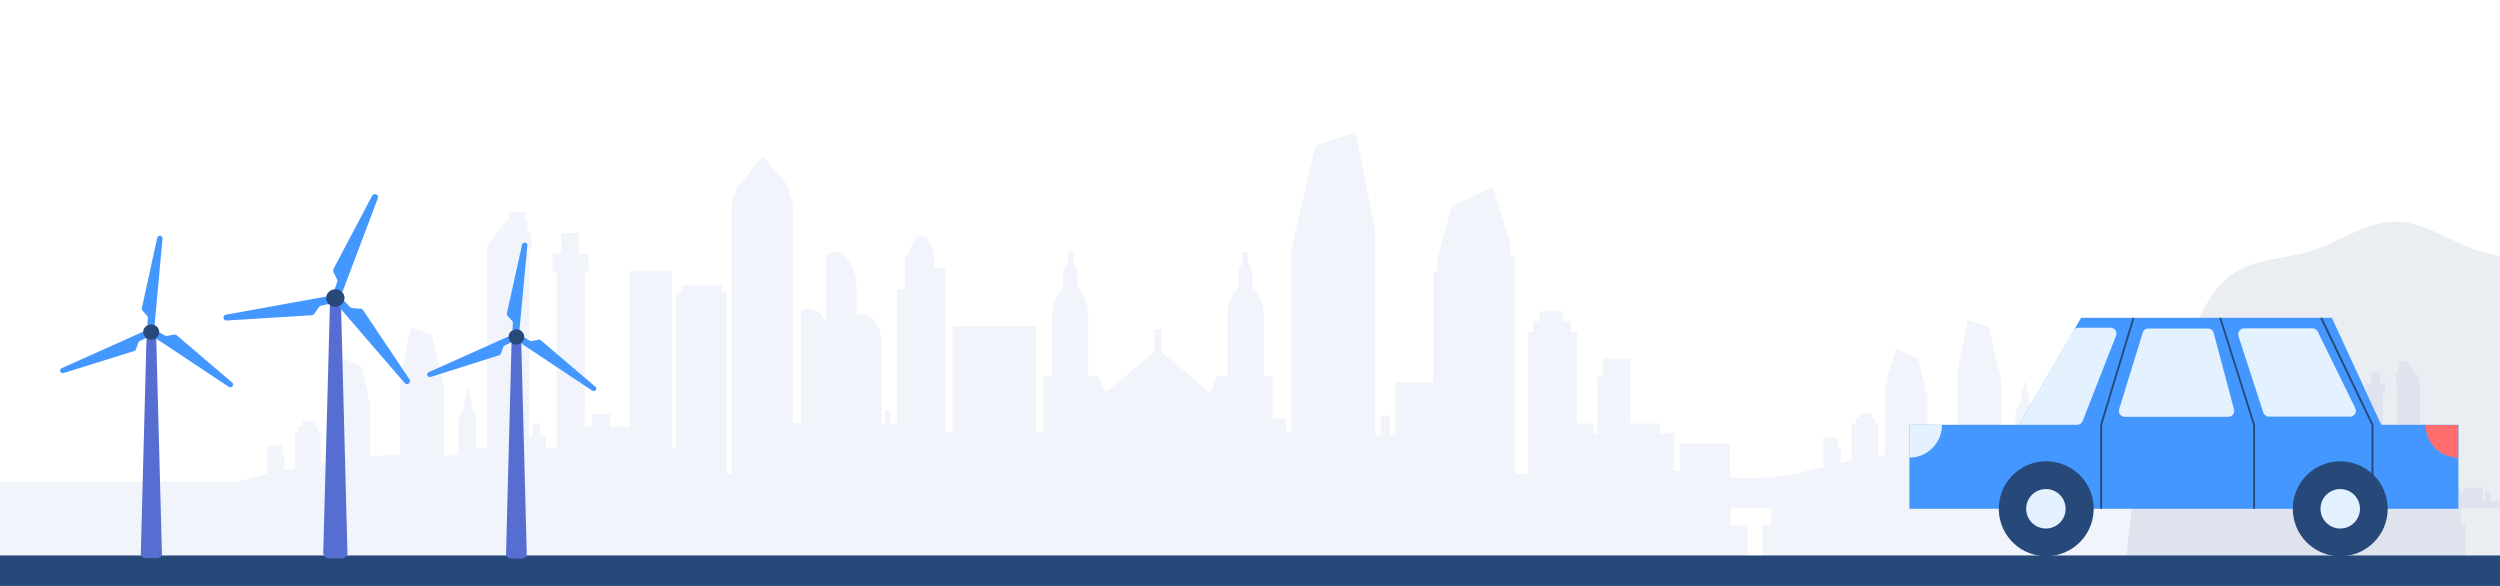
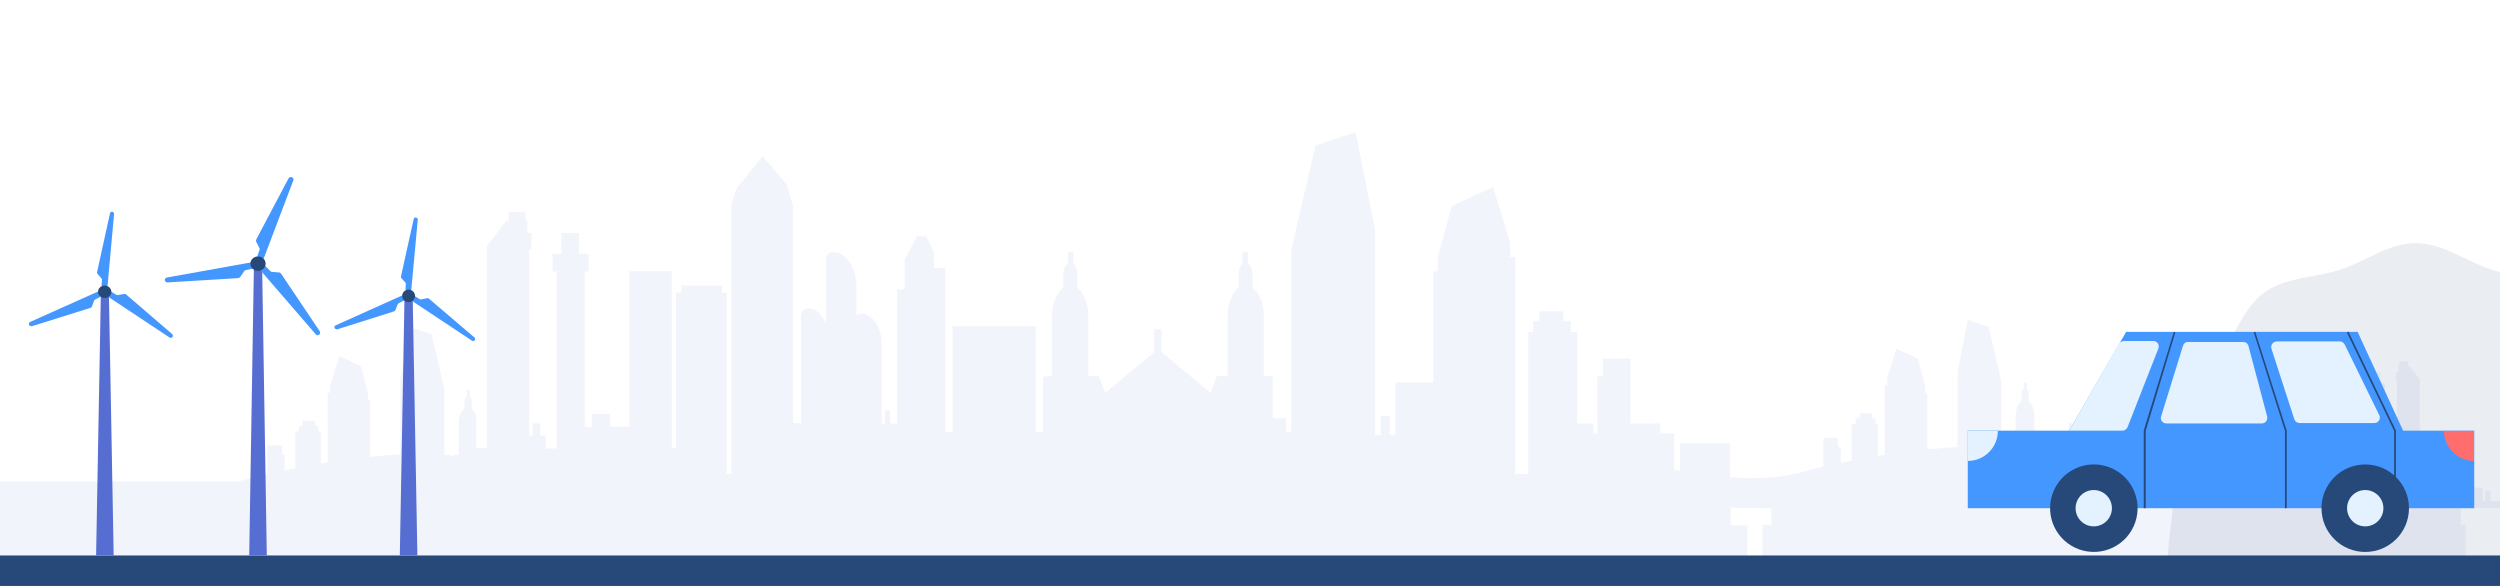
<svg xmlns="http://www.w3.org/2000/svg" xmlns:xlink="http://www.w3.org/1999/xlink" version="1.1" id="Layer_1" x="0px" y="0px" viewBox="0 0 1280 300" style="enable-background:new 0 0 1280 300;" xml:space="preserve">
  <style type="text/css">
- 	.st0{fill:#B2B2B2;}
- 	.st1{fill:#666666;}
- 	.st2{opacity:8.000000e-02;clip-path:url(#SVGID_2_);fill:#5870C9;enable-background:new    ;}
- 	.st3{opacity:0.1;clip-path:url(#SVGID_2_);}
- 	.st4{fill:#26497A;}
- 	.st5{clip-path:url(#SVGID_2_);fill:#26497A;}
- 	.st6{clip-path:url(#SVGID_2_);}
- 	.st7{fill:#4497FF;}
- 	.st8{fill:#E4F2FF;}
- 	.st9{fill:#FF6D6D;}
- 	.st10{clip-path:url(#SVGID_2_);fill:none;}
- 	.st11{fill:#566ED1;}
+ 	.st0{opacity:8.000000e-02;clip-path:url(#SVGID_2_);fill:#5870C9;enable-background:new    ;}
+ 	.st1{opacity:0.1;clip-path:url(#SVGID_4_);}
+ 	.st2{fill:#26497A;}
+ 	.st3{clip-path:url(#SVGID_6_);fill:#26497A;}
+ 	.st4{fill:#4497FF;}
+ 	.st5{fill:#E4F2FF;}
+ 	.st6{fill:#FF6D6D;}
+ 	.st7{fill:#566ED1;}
</style>
  <g>
    <defs>
      <rect id="SVGID_1_" width="1280" height="300" />
    </defs>
    <clipPath id="SVGID_2_">
      <use xlink:href="#SVGID_1_" style="overflow:visible;" />
    </clipPath>
-     <path class="st2" d="M1275,256.5v-5.1h-2.6v5.1h-1.2v-6.9H1261v3.2h-1.2v-3.2h-2.7v3.2h-1.2v-15.6h-5.8v8.6h-3.6v2.3h-7.6v-53.9h0   l-5.3-6.9v3.3h0v-3.2h-0.6v-2.3h-4.5v2.3h-0.6v3.2h-0.6h-0.6v4.4h0.6v26.4c-1.9-1.3-4.4-2.3-7.3-3.3V201h1.1v-4.8h-1.1h-1.3v-5.5   h-4.7v5.5h-1.6h-1v4.8h1v15.3c-3.8-0.8-7.8-1.4-11.9-2V201h-11.3v11.8c-0.4-0.1-0.8-0.1-1.1-0.1v-5.9h-1.4v-1.9h-10.8v1.9h-1.2v4.1   c-0.4-0.1-0.8-0.1-1.2-0.1v-27.2h0.1l-1.4-4.6l-7-8.6l-6.3,7.3l-1.8,5.8h0v27.2c-1.2,0.1-2.5,0.2-3.7,0.3c-0.5-0.1-1,0-1.6,0.1   c-1.2,0.1-2.3,0.2-3.5,0.4V198c0-0.1,0-0.1,0-0.1c0,0,0-0.1,0-0.1v-0.4h0c-0.4-2.1-3.3-2-5.2-0.1c-2,2.1-2.8,4.8-2.9,7   c0,0.1,0,0.1,0,0.1h0v8.1c-0.1,0-0.2,0-0.2,0c-0.9-0.6-2.3-0.4-3.4,0.5c-2.4,0.4-4.7,0.8-7.2,1.2v-8.5h-2v-4.1l0,0v-3.8l-3.3-6.2   h-2.4l-2.1,4.2v4.2h-3v16.6c-0.6,0.1-1.3,0.3-1.9,0.4v-1.4h-22.2v6.2c-1.5,0.3-2.9,0.6-4.3,1v-9.5c0-0.1,0-0.2,0-0.2   c0-3.5-1.2-6.4-3-7.7v-3.5c0-1.4-0.5-2.6-1.2-3v-3h-1.5v3.2c-0.6,0.5-1,1.6-1,2.9v3.5c-1.7,1.3-2.9,4.2-2.9,7.6c0,0,0,0.1,0,0.1h0   v11.8c-4.1,0.9-8.1,1.7-11.8,2.5l-5.8-4.9v-6.1h0h-1.8h0v6.1l-9.3,7.8c-1.7,0.2-3.3,0.4-4.8,0.5l-0.7-1.9h-2.8v-15.8h0   c0,0,0-0.1,0-0.1c0-3.4-1.2-6.4-2.9-7.6v-3.5c0-1.2-0.4-2.3-1-2.9v-3.2h-1.5v3c-0.7,0.4-1.2,1.6-1.2,3v3.5c-1.8,1.2-3,4.2-3,7.7   c0,0.1,0,0.1,0,0.2v15.7h-2.4v0.6c-1.6-0.2-3.2-0.4-4.9-0.5v-33.8l0,0l-6.5-28l-10.7-3.4l-5.2,26.3l0,0v5.1v4.8v28.8   c-5,0.2-10.2,0.7-15.5,1.2v-28.8l-1.2-0.4v-3.6h0l-3.7-13.7l-11-5.1v0v0l0,0l0,0.1l-4.6,14.8h7.2v0l0,0h-7.2v3.8h-1.3v35.7   c-1.2,0.2-2.3,0.4-3.5,0.6v-16.3h-1.3v-2.9h-1.7v-2.7h-6.4v2.7h-2v2.9H948v18.7c-1.8,0.4-3.7,0.7-5.5,1.1v-8h-1.5v-4.8h-7.4v4.8   v9.9c-4.2,1-8.1,2-11.7,3c-10.6,2.9-23.3,3.4-36.2,2.5V227h-25.5v14.2c-1-0.2-2-0.4-3-0.6v-18.7H850v-5.1h-15.2v-24.1v-9.1h-14.1   v9.1h-2.8v29.2h-2.1v-5.1h-8.3V170h-3.2v-5.5h-3.9v-5.1h-12.2v5.1h-3.2v5.5h-2.6v72.7h-6.6V131.6h-2.6v-7.3h-13.9l0,0v0h13.9   l-8.7-28.4l0-0.1l-0.1,0v0v0l-21.1,9.7l-7.2,26.2l0,0v7l-2.2,0.7v56.4h-19.5v27h-2.8v-9.9h-4.7v9.9h-2.8v-1.8v-84V128v-9.8l0,0   l-10-50.4l-20.5,6.6L661.1,128h0v93.1h-2.6v-6.9h-6.9v-21.6h-4.5v-30.1c0-0.1,0-0.2,0-0.3c0-6.7-2.4-12.4-5.8-14.8v-6.7   c0-2.6-1-4.9-2.4-5.8v-5.8h-2.8v6.1c-1.2,1-2,3.1-2,5.5v6.7c-3.3,2.5-5.6,8.1-5.6,14.7c0,0.1,0,0.1,0,0.1h0v30.3h-5.4l-3.3,8.7   l-25.1-21v-11.7h-0.1h-3.5H591v11.7l-25.1,21l-3.3-8.7h-5.4v-30.3h0c0-0.1,0-0.1,0-0.1c0-6.6-2.3-12.2-5.6-14.7v-6.7   c0-2.4-0.8-4.5-2-5.5v-6.1h-2.8v5.8c-1.4,0.9-2.4,3.1-2.4,5.8v6.7c-3.4,2.4-5.8,8.1-5.8,14.8c0,0.1,0,0.3,0,0.5v30h-4.5v28.6h-3.8   V167h-42.6v54.1H484v-84h-5.8v-8l-4-8.1h-4.7l-6.3,11.9v7.4l0,0.1v7.8h-3.9v68.7h-3.6v-6.9h-2.6v6.9h-1.7v-41.3h0   c0-4-1.3-9-4.9-12.6c-2.5-2.5-6-3.1-8-1.5v-15.9h-0.1c0-0.1,0-0.2,0-0.3c-0.1-4.2-1.6-9.4-5.5-13.4c-3.6-3.7-9.2-3.9-10,0.2H423   v0.8c0,0.1,0,0.2,0,0.2c0,0.1,0,0.2,0,0.3V166c-0.8-2.1-2-4-3.6-5.7c-3.5-3.6-9.3-3.2-9.4,1.8c0,1.3,0,2.4,0.2,3.5h-0.1v51.1H406   V105.3h0l-3.4-11.2l-12.1-14.1l-13.4,16.5l-2.8,8.8h0.2v137.3h-2.4v-92.8h-2.4v-3.6h-20.8v3.6h-2.8V251l0,0v-21.5h-2.1v-90.6h-21.7   v79.6h-9.9V212h-9.4v6.6h-3.6v-79.6h1.9v-9.1h-1.9h-3v-10.6h-9v10.6H285h-2.1v9.1h2.1v90.6h-5.6v-6.6h-2.8v-6.2h-3.9v6.2h-1.7   v-95.3h1.1v-8.4h-1.1H270V113H269v-4.4h-8.6v4.4h-1.1v6.2h0v-6.3l-10.1,13.3h0.1v103.3h-5.5v-16.7c-0.5-1.6-1.3-2.8-2.3-3.5v-3.5   c0-1.2-0.4-2.3-1-2.9v-3.2H239v3c-0.7,0.4-1.2,1.6-1.2,3v3.5c-1.8,1.2-3,4.2-3,7.7c0,0.1,0,0.1,0,0.2v15.7h-2.4v0.6   c-1.6-0.2-3.2-0.4-4.9-0.5v-33.8l0,0l-6.5-28l-10.7-3.4L205,194h0v5.1v4.8v28.8c-5,0.2-10.2,0.7-15.5,1.2v-28.8l-1.1-0.4v-3.6h0   l-3.7-13.7l-11-5.1v0v0l0,0l0,0.1l-4.6,14.8h7.2v0l0,0h-7.2v3.8h-1.3v35.7c-1.2,0.2-2.3,0.4-3.5,0.6v-16.3h-1.3v-2.9h-1.7v-2.7   h-6.4v2.7h-2v2.9h-1.7v18.7c-1.9,0.4-3.7,0.7-5.5,1.1v-8h-1.4v-4.8h-7.4v4.8v9.9c-4.1,1-8.1,2-11.7,3c-1.6,0.4-3.2,0.8-4.8,1.1   v-0.3H-2.3c-0.4,0.1-0.8,0.2-1.3,0.2v41.9h123.4v0.2h123.6V300h651.3v-31h-8.6v-9.1l20.8,0.4v8.4h-4.5v16.2h4.5h353h2.5v-16.2h-2.5   V260h12.5h2.6h8.6v-3.4H1275z" />
-     <g class="st3">
-       <path class="st4" d="M1361.1,256.3c0-15,5.4-30.6,1.1-44.1c-4.6-14-18.3-23.4-26.8-35.1c-8.6-11.8-13.3-27.7-25.1-36.3    c-11.7-8.5-28.3-8.1-42.3-12.7c-13.5-4.4-26.7-14.6-41.7-14.6c-15,0-28.2,10.2-41.7,14.6c-14,4.6-30.6,4.2-42.3,12.7    c-11.8,8.6-16.6,24.5-25.1,36.3c-8.5,11.6-22.2,21.1-26.8,35.1c-4.4,13.5,1.1,29.2,1.1,44.1c0,15-5.4,30.6-1.1,44.1    c4.6,14,18.3,23.4,26.8,35.1c8.6,11.8,13.3,27.7,25.1,36.3c11.7,8.5,28.3,8.1,42.3,12.7c13.5,4.4,26.7,14.6,41.7,14.6    c15,0,28.2-10.2,41.7-14.6c14-4.5,30.6-4.2,42.3-12.7c11.8-8.6,16.6-24.5,25.1-36.3c8.5-11.6,22.2-21.1,26.8-35.1    C1366.5,286.9,1361.1,271.3,1361.1,256.3z" />
+     <path class="st0" d="M1275,256.5v-5.1h-2.6v5.1h-1.2v-6.9H1261v3.2h-1.2v-3.2h-2.7v3.2h-1.2v-15.6h-5.8v8.6h-3.6v2.3h-7.6v-53.9   l0,0l-5.3-6.9v3.3l0,0v-3.2h-0.6v-2.3h-4.5v2.3h-0.6v3.2h-0.6h-0.6v4.4h0.6v26.4c-1.9-1.3-4.4-2.3-7.3-3.3V201h1.1v-4.8h-1.1h-1.3   v-5.5h-4.7v5.5h-1.6h-1v4.8h1v15.3c-3.8-0.8-7.8-1.4-11.9-2V201h-11.3v11.8c-0.4-0.1-0.8-0.1-1.1-0.1v-5.9h-1.4v-1.9h-10.8v1.9   h-1.2v4.1c-0.4-0.1-0.8-0.1-1.2-0.1v-27.2h0.1l-1.4-4.6l-7-8.6l-6.3,7.3l-1.8,5.8l0,0v27.2c-1.2,0.1-2.5,0.2-3.7,0.3   c-0.5-0.1-1,0-1.6,0.1c-1.2,0.1-2.3,0.2-3.5,0.4V198c0-0.1,0-0.1,0-0.1v-0.1v-0.4l0,0c-0.4-2.1-3.3-2-5.2-0.1c-2,2.1-2.8,4.8-2.9,7   c0,0.1,0,0.1,0,0.1l0,0v8.1c-0.1,0-0.2,0-0.2,0c-0.9-0.6-2.3-0.4-3.4,0.5c-2.4,0.4-4.7,0.8-7.2,1.2v-8.5h-2v-4.1l0,0v-3.8l-3.3-6.2   h-2.4l-2.1,4.2v4.2h-3v16.6c-0.6,0.1-1.3,0.3-1.9,0.4v-1.4h-22.2v6.2c-1.5,0.3-2.9,0.6-4.3,1v-9.5c0-0.1,0-0.2,0-0.2   c0-3.5-1.2-6.4-3-7.7v-3.5c0-1.4-0.5-2.6-1.2-3v-3h-1.5v3.2c-0.6,0.5-1,1.6-1,2.9v3.5c-1.7,1.3-2.9,4.2-2.9,7.6v0.1l0,0V225   c-4.1,0.9-8.1,1.7-11.8,2.5l-5.8-4.9v-6.1l0,0h-1.8l0,0v6.1l-9.3,7.8c-1.7,0.2-3.3,0.4-4.8,0.5l-0.7-1.9h-2.8v-15.8l0,0v-0.1   c0-3.4-1.2-6.4-2.9-7.6V202c0-1.2-0.4-2.3-1-2.9v-3.2h-1.5v3c-0.7,0.4-1.2,1.6-1.2,3v3.5c-1.8,1.2-3,4.2-3,7.7c0,0.1,0,0.1,0,0.2   V229h-2.4v0.6c-1.6-0.2-3.2-0.4-4.9-0.5v-33.8l0,0l-6.5-28l-10.7-3.4l-5.2,26.3l0,0v5.1v4.8v28.8c-5,0.2-10.2,0.7-15.5,1.2v-28.8   l-1.2-0.4v-3.6l0,0l-3.7-13.7l-11-5.1l0,0l0,0l0,0v0.1l-4.6,14.8h7.2l0,0l0,0h-7.2v3.8H965v35.7c-1.2,0.2-2.3,0.4-3.5,0.6v-16.3   h-1.3v-2.9h-1.7v-2.7h-6.4v2.7h-2v2.9H948v18.7c-1.8,0.4-3.7,0.7-5.5,1.1v-8H941v-4.8h-7.4v4.8v9.9c-4.2,1-8.1,2-11.7,3   c-10.6,2.9-23.3,3.4-36.2,2.5V227h-25.5v14.2c-1-0.2-2-0.4-3-0.6v-18.7H850v-5.1h-15.2v-24.1v-9.1h-14.1v9.1h-2.8v29.2h-2.1v-5.1   h-8.3V170h-3.2v-5.5h-3.9v-5.1h-12.2v5.1H785v5.5h-2.6v72.7h-6.6V131.6h-2.6v-7.3h-13.9l0,0l0,0h13.9l-8.7-28.4v-0.1h-0.1l0,0l0,0   l-21.1,9.7l-7.2,26.2l0,0v7l-2.2,0.7v56.4h-19.5v27h-2.8v-9.9h-4.7v9.9h-2.8V221v-84v-9v-9.8l0,0l-10-50.4l-20.5,6.6L661.1,128l0,0   v93.1h-2.6v-6.9h-6.9v-21.6h-4.5v-30.1c0-0.1,0-0.2,0-0.3c0-6.7-2.4-12.4-5.8-14.8v-6.7c0-2.6-1-4.9-2.4-5.8v-5.8h-2.8v6.1   c-1.2,1-2,3.1-2,5.5v6.7c-3.3,2.5-5.6,8.1-5.6,14.7c0,0.1,0,0.1,0,0.1l0,0v30.3h-5.4l-3.3,8.7l-25.1-21v-11.7h-0.1h-3.5H591v11.7   l-25.1,21l-3.3-8.7h-5.4v-30.3l0,0c0-0.1,0-0.1,0-0.1c0-6.6-2.3-12.2-5.6-14.7v-6.7c0-2.4-0.8-4.5-2-5.5v-6.1h-2.8v5.8   c-1.4,0.9-2.4,3.1-2.4,5.8v6.7c-3.4,2.4-5.8,8.1-5.8,14.8c0,0.1,0,0.3,0,0.5v30h-4.5v28.6h-3.8V167h-42.6v54.1H484v-84h-5.8v-8   l-4-8.1h-4.7l-6.3,11.9v7.4v0.1v7.8h-3.9v68.7h-3.6V210h-2.6v6.9h-1.7v-41.3l0,0c0-4-1.3-9-4.9-12.6c-2.5-2.5-6-3.1-8-1.5v-15.9   h-0.1c0-0.1,0-0.2,0-0.3c-0.1-4.2-1.6-9.4-5.5-13.4c-3.6-3.7-9.2-3.9-10,0.2h0.1v0.8c0,0.1,0,0.2,0,0.2c0,0.1,0,0.2,0,0.3V166   c-0.8-2.1-2-4-3.6-5.7c-3.5-3.6-9.3-3.2-9.4,1.8c0,1.3,0,2.4,0.2,3.5h-0.1v51.1H406V105.3l0,0l-3.4-11.2L390.5,80l-13.4,16.5   l-2.8,8.8h0.2v137.3h-2.4v-92.8h-2.4v-3.6h-20.8v3.6h-2.8V251l0,0v-21.5H344v-90.6h-21.7v79.6h-9.9V212H303v6.6h-3.6V139h1.9v-9.1   h-1.9h-3v-10.6h-9v10.6H285h-2.1v9.1h2.1v90.6h-5.6V223h-2.8v-6.2h-3.9v6.2H271v-95.3h1.1v-8.4H271h-1V113h-1v-4.4h-8.6v4.4h-1.1   v6.2l0,0v-6.3l-10.1,13.3h0.1v103.3h-5.5v-16.7c-0.5-1.6-1.3-2.8-2.3-3.5v-3.5c0-1.2-0.4-2.3-1-2.9v-3.2H239v3   c-0.7,0.4-1.2,1.6-1.2,3v3.5c-1.8,1.2-3,4.2-3,7.7c0,0.1,0,0.1,0,0.2v15.7h-2.4v0.6c-1.6-0.2-3.2-0.4-4.9-0.5v-33.8l0,0l-6.5-28   l-10.7-3.4L205,194l0,0v5.1v4.8v28.8c-5,0.2-10.2,0.7-15.5,1.2v-28.8l-1.1-0.4v-3.6l0,0l-3.7-13.7l-11-5.1l0,0l0,0l0,0v0.1   l-4.6,14.8h7.2l0,0l0,0h-7.2v3.8h-1.3v35.7c-1.2,0.2-2.3,0.4-3.5,0.6V221H163v-2.9h-1.7v-2.7h-6.4v2.7h-2v2.9h-1.7v18.7   c-1.9,0.4-3.7,0.7-5.5,1.1v-8h-1.4V228h-7.4v4.8v9.9c-4.1,1-8.1,2-11.7,3c-1.6,0.4-3.2,0.8-4.8,1.1v-0.3H-2.3   c-0.4,0.1-0.8,0.2-1.3,0.2v41.9h123.4v0.2h123.6V300h651.3v-31h-8.6v-9.1l20.8,0.4v8.4h-4.5v16.2h4.5h353h2.5v-16.2h-2.5V260h12.5   h2.6h8.6v-3.4h-8.6V256.5z" />
+   </g>
+   <g>
+     <defs>
+       <rect id="SVGID_3_" width="1280" height="300" />
+     </defs>
+     <clipPath id="SVGID_4_">
+       <use xlink:href="#SVGID_3_" style="overflow:visible;" />
+     </clipPath>
+     <g class="st1">
+       <path class="st2" d="M1361.3,256.3c0-13.8,5-28.2,1-40.7c-4.2-12.9-16.9-21.6-24.7-32.4c-7.9-10.9-12.3-25.6-23.2-33.5    c-10.8-7.8-26.1-7.5-39-11.7c-12.5-4.1-24.6-13.5-38.5-13.5s-26,9.4-38.5,13.5c-12.9,4.2-28.2,3.9-39,11.7    c-10.9,7.9-15.3,22.6-23.2,33.5c-7.8,10.7-20.5,19.5-24.7,32.4c-4.1,12.5,1,26.9,1,40.7c0,13.8-5,28.2-1,40.7    c4.2,12.9,16.9,21.6,24.7,32.4c7.9,10.9,12.3,25.6,23.2,33.5c10.8,7.8,26.1,7.5,39,11.7c12.5,4.1,24.6,13.5,38.5,13.5    s26-9.4,38.5-13.5c12.9-4.2,28.2-3.9,39-11.7c10.9-7.9,15.3-22.6,23.2-33.5c7.8-10.7,20.5-19.5,24.7-32.4    C1366.3,284.5,1361.3,270.1,1361.3,256.3z" />
    </g>
-     <rect y="284.4" class="st5" width="1280" height="15.6" />
-     <g class="st6">
-       <polygon class="st7" points="1219.2,217.5 1193.9,162.7 1065.5,162.7 1033.9,217.5 977.6,217.5 977.6,260.5 1258.7,260.5     1258.7,217.5   " />
-       <path class="st8" d="M977.6,234.3L977.6,234.3c9.2,0,16.7-7.5,16.7-16.7l0,0h-16.7V234.3z" />
-       <path class="st8" d="M1061.5,169.3l-27.6,48.2h29.6c1.2,0,2.3-0.8,2.8-1.9l17.1-43.7c0.8-2-0.7-4.1-2.8-4.1h-16.4    C1063,167.8,1062.1,168.4,1061.5,169.3z" />
-       <path class="st8" d="M1097.1,170.3l-12.1,39.2c-0.6,1.9,0.8,3.9,2.9,3.9h53c2,0,3.4-1.9,2.9-3.8l-10.4-39.2    c-0.3-1.3-1.5-2.2-2.9-2.2H1100C1098.7,168.1,1097.5,169,1097.1,170.3z" />
-       <path class="st8" d="M1146.1,172.1l12.7,39.1c0.4,1.2,1.6,2.1,2.8,2.1h41.6c2.2,0,3.7-2.3,2.7-4.3l-19.2-39.2    c-0.5-1-1.6-1.7-2.7-1.7h-35C1146.9,168.1,1145.5,170.1,1146.1,172.1z" />
+   </g>
+   <g>
+     <defs>
+       <rect id="SVGID_5_" width="1280" height="300" />
+     </defs>
+     <clipPath id="SVGID_6_">
+       <use xlink:href="#SVGID_5_" style="overflow:visible;" />
+     </clipPath>
+     <rect y="284.4" class="st3" width="1280" height="15.6" />
+   </g>
+   <g>
+     <g>
+       <polygon class="st4" points="1230.4,220.5 1207.1,169.9 1088.6,169.9 1059.4,220.5 1007.5,220.5 1007.5,260.2 1266.8,260.2     1266.8,220.5   " />
+       <path class="st5" d="M1007.5,236L1007.5,236c8.5,0,15.4-6.9,15.4-15.4l0,0h-15.4V236z" />
+       <path class="st5" d="M1084.9,176l-25.5,44.5h27.3c1.1,0,2.1-0.7,2.6-1.8l15.8-40.3c0.7-1.8-0.6-3.8-2.6-3.8h-15.1    C1086.3,174.7,1085.5,175.2,1084.9,176z" />
+       <path class="st5" d="M1117.7,177l-11.2,36.2c-0.6,1.8,0.7,3.6,2.7,3.6h48.9c1.8,0,3.1-1.8,2.7-3.5l-9.6-36.2c-0.3-1.2-1.4-2-2.7-2    h-28.1C1119.2,174.9,1118.1,175.8,1117.7,177z" />
+       <path class="st5" d="M1163,178.6l11.7,36.1c0.4,1.1,1.5,1.9,2.6,1.9h38.4c2,0,3.4-2.1,2.5-4l-17.7-36.2c-0.5-0.9-1.5-1.6-2.5-1.6    h-32.3C1163.7,174.9,1162.4,176.8,1163,178.6z" />
      <g>
-         <polygon class="st4" points="1154.6,260.5 1153.6,260.5 1153.6,217.6 1136.3,162.9 1137.2,162.6 1154.6,217.5    " />
+         <polygon class="st2" points="1170.8,260.2 1169.9,260.2 1169.9,220.6 1153.9,170.1 1154.7,169.9 1170.8,220.5    " />
      </g>
-       <ellipse transform="matrix(0.1602 -0.9871 0.9871 0.1602 622.7048 1252.822)" class="st4" cx="1047.6" cy="260.5" rx="24.3" ry="24.3" />
-       <circle class="st8" cx="1047.5" cy="260.5" r="10.1" />
+       <ellipse transform="matrix(0.329 -0.9443 0.9443 0.329 473.7175 1186.998)" class="st2" cx="1072.1" cy="260.1" rx="22.4" ry="22.4" />
+       <circle class="st5" cx="1072" cy="260.2" r="9.3" />
      <g>
-         <polygon class="st4" points="1076.3,260.5 1075.3,260.5 1075.3,217.4 1091.9,162.6 1092.8,162.9 1076.3,217.6    " />
+         <polygon class="st2" points="1098.6,260.2 1097.6,260.2 1097.6,220.4 1113,169.9 1113.8,170.1 1098.6,220.6    " />
      </g>
      <g>
-         <polygon class="st4" points="1215.2,246.5 1214.2,246.5 1214.2,217.6 1188,163 1188.9,162.5 1215.2,217.4    " />
+         <polygon class="st2" points="1226.7,247.3 1225.8,247.3 1225.8,220.6 1201.6,170.2 1202.4,169.8 1226.7,220.4    " />
      </g>
-       <circle class="st4" cx="1198.2" cy="260.5" r="24.3" />
-       <circle class="st8" cx="1198.2" cy="260.5" r="10.1" />
-       <path class="st9" d="M1258.6,234.3L1258.6,234.3v-16.7h-16.7l0,0C1241.9,226.8,1249.4,234.3,1258.6,234.3z" />
+       <circle class="st2" cx="1211" cy="260.2" r="22.4" />
+       <circle class="st5" cx="1211" cy="260.2" r="9.3" />
+       <path class="st6" d="M1266.7,236L1266.7,236v-15.4h-15.4l0,0C1251.3,229.1,1258.3,236,1266.7,236z" />
    </g>
-     <rect class="st10" width="1280" height="300" />
-     <g class="st6">
-       <path class="st11" d="M77.5,171L77.5,171c-1.4,0-2.5,1.1-2.5,2.4l-2.9,109.9c0,1.4,1.1,2.5,2.5,2.5h5.8c1.4,0,2.6-1.1,2.5-2.5    L80,173.4C80,172.1,78.9,171,77.5,171z" />
-       <path class="st7" d="M83,121.3L83,121.3c0.2,0.3,0.3,0.6,0.2,0.9L79.2,166c-0.1,0.7-0.7,1.2-1.4,1.2h-0.9c-0.8,0-1.4-0.6-1.4-1.4    l0.2-3.1c0-0.3-0.1-0.7-0.3-0.9l-2.5-2.9c-0.3-0.3-0.4-0.7-0.3-1.1l7.9-36C80.8,120.6,82.3,120.3,83,121.3z" />
-       <path class="st7" d="M118.1,198.3L118.1,198.3c-0.3,0-0.6-0.1-0.9-0.2l-37.5-24.9c-0.6-0.4-0.8-1.1-0.4-1.8l0.4-0.8    c0.4-0.7,1.3-0.9,1.9-0.5l2.8,1.7c0.3,0.2,0.7,0.2,1,0.2l3.8-0.7c0.4-0.1,0.9,0,1.2,0.3l28.5,24.3    C119.8,196.8,119.3,198.2,118.1,198.3z" />
-       <path class="st7" d="M30.9,189.1L30.9,189.1c0.1-0.3,0.4-0.5,0.7-0.6l41.3-18.5c0.6-0.3,1.4-0.1,1.8,0.5l0.4,0.8    c0.4,0.7,0.1,1.5-0.6,1.9l-2.9,1.4c-0.3,0.1-0.6,0.4-0.7,0.7l-1.3,3.6c-0.1,0.4-0.5,0.7-0.9,0.8L32.6,191    C31.4,191.3,30.4,190.2,30.9,189.1z" />
-       <ellipse class="st4" cx="77.4" cy="170" rx="4.1" ry="3.9" />
+   </g>
+   <g>
+     <g>
+       <path class="st7" d="M58.2,284.4l-2.4-132.1c0-1.1-0.9-2-2.1-2l0,0c-1.2,0-2.1,0.9-2.1,2l-2.4,132.1H58.2z" />
+       <path class="st7" d="M213.7,284.4l-2.4-132.1c0-1.1-0.9-2-2.1-2l0,0c-1.2,0-2.1,0.9-2.1,2l-2.4,132.1H213.7z" />
+       <path class="st7" d="M136.6,284.4L134.2,136c0-1.1-0.9-2-2.1-2l0,0c-1.2,0-2.1,0.9-2.1,2l-2.4,148.4H136.6z" />
+       <path class="st4" d="M58.2,108.9L58.2,108.9c0.2,0.2,0.2,0.5,0.2,0.7l-3.3,36.5c-0.1,0.6-0.6,1-1.2,1h-0.7c-0.7,0-1.2-0.5-1.2-1.2    l0.2-2.6c0-0.2-0.1-0.6-0.2-0.7l-2.1-2.4c-0.2-0.2-0.3-0.6-0.2-0.9l6.6-30C56.4,108.3,57.7,108.1,58.2,108.9z" />
+       <path class="st4" d="M87.5,173L87.5,173c-0.2,0-0.5-0.1-0.7-0.2l-31.2-20.7c-0.5-0.3-0.7-0.9-0.3-1.5l0.3-0.7    c0.3-0.6,1.1-0.7,1.6-0.4l2.3,1.4c0.2,0.2,0.6,0.2,0.8,0.2l3.2-0.6c0.3-0.1,0.7,0,1,0.2L88.1,171C88.9,171.8,88.5,172.9,87.5,173z    " />
+       <path class="st4" d="M14.9,165.3L14.9,165.3c0.1-0.2,0.3-0.4,0.6-0.5l34.4-15.4c0.5-0.2,1.2-0.1,1.5,0.4l0.3,0.7    c0.3,0.6,0.1,1.2-0.5,1.6l-2.4,1.2c-0.2,0.1-0.5,0.3-0.6,0.6l-1.1,3c-0.1,0.3-0.4,0.6-0.7,0.7l-30,9.4    C15.3,167.2,14.5,166.3,14.9,165.3z" />
+       <ellipse class="st2" cx="53.6" cy="149.4" rx="3.4" ry="3.2" />
    </g>
-     <g class="st6">
-       <path class="st11" d="M264.4,173.5L264.4,173.5c-1.4,0-2.5,1-2.5,2.4l-2.8,107.6c0,1.4,1.1,2.5,2.5,2.5h5.6c1.4,0,2.5-1.1,2.5-2.5    l-2.8-107.6C266.9,174.6,265.8,173.5,264.4,173.5z" />
-       <path class="st7" d="M269.8,124.8L269.8,124.8c0.2,0.2,0.3,0.6,0.2,0.9l-4,42.9c-0.1,0.7-0.6,1.2-1.3,1.2h-0.9    c-0.8,0-1.4-0.6-1.4-1.4l0.2-3.1c0-0.3-0.1-0.7-0.3-0.9l-2.5-2.8c-0.3-0.3-0.4-0.7-0.3-1.1l7.8-35.2    C267.6,124.2,269.1,123.9,269.8,124.8z" />
-       <path class="st7" d="M304.1,200.2L304.1,200.2c-0.3,0-0.6-0.1-0.9-0.2l-36.7-24.4c-0.6-0.4-0.8-1.1-0.4-1.7l0.4-0.7    c0.4-0.6,1.2-0.9,1.9-0.5l2.7,1.7c0.3,0.2,0.6,0.2,1,0.2l3.7-0.7c0.4-0.1,0.8,0,1.1,0.3l27.9,23.8    C305.8,198.7,305.3,200.1,304.1,200.2z" />
-       <path class="st7" d="M218.8,191.2L218.8,191.2c0.1-0.3,0.4-0.5,0.6-0.6l40.4-18.1c0.6-0.3,1.4-0.1,1.7,0.5l0.4,0.7    c0.4,0.6,0.1,1.5-0.6,1.8l-2.9,1.4c-0.3,0.1-0.5,0.4-0.7,0.7l-1.3,3.5c-0.1,0.4-0.5,0.7-0.9,0.8L220.5,193    C219.4,193.3,218.3,192.2,218.8,191.2z" />
-       <ellipse class="st4" cx="264.4" cy="172.5" rx="4" ry="3.9" />
+   </g>
+   <g>
+     <g>
+       <path class="st4" d="M213.7,111.8L213.7,111.8c0.2,0.2,0.2,0.5,0.2,0.7l-3.3,35.7c-0.1,0.6-0.5,1-1.1,1h-0.7    c-0.7,0-1.2-0.5-1.2-1.2l0.2-2.6c0-0.2-0.1-0.6-0.2-0.7l-2.1-2.3c-0.2-0.2-0.3-0.6-0.2-0.9l6.5-29.3    C211.9,111.3,213.1,111.1,213.7,111.8z" />
+       <path class="st4" d="M242.3,174.6L242.3,174.6c-0.2,0-0.5-0.1-0.7-0.2L211,154.1c-0.5-0.3-0.7-0.9-0.3-1.4l0.3-0.6    c0.3-0.5,1-0.7,1.6-0.4l2.2,1.4c0.2,0.2,0.5,0.2,0.8,0.2l3.1-0.6c0.3-0.1,0.7,0,0.9,0.2l23.2,19.8    C243.7,173.3,243.3,174.5,242.3,174.6z" />
+       <path class="st4" d="M171.3,167.1L171.3,167.1c0.1-0.2,0.3-0.4,0.5-0.5l33.6-15.1c0.5-0.2,1.2-0.1,1.4,0.4l0.3,0.6    c0.3,0.5,0.1,1.2-0.5,1.5l-2.4,1.2c-0.2,0.1-0.4,0.3-0.6,0.6l-1.1,2.9c-0.1,0.3-0.4,0.6-0.7,0.7l-29.1,9.2    C171.8,168.8,170.9,167.9,171.3,167.1z" />
+       <ellipse class="st2" cx="209.2" cy="151.5" rx="3.3" ry="3.2" />
    </g>
-     <g class="st6">
-       <path class="st11" d="M171.8,153.8L171.8,153.8c-1.6,0-2.9,1.2-2.9,2.8L165.5,283c0,1.6,1.3,2.9,2.9,2.9h6.6c1.6,0,3-1.3,2.9-2.9    l-3.3-126.5C174.6,155,173.3,153.8,171.8,153.8z" />
-       <path class="st7" d="M208.1,196.6L208.1,196.6c-0.4-0.1-0.7-0.2-0.9-0.5l-33.6-38.9c-0.5-0.6-0.5-1.5,0.1-2.1l0.7-0.7    c0.6-0.6,1.7-0.6,2.3,0.1l2.5,2.7c0.3,0.3,0.6,0.5,1,0.5l4.5,0.4c0.5,0,0.9,0.3,1.2,0.7l23.8,35.5    C210.4,195.4,209.5,196.9,208.1,196.6z" />
-       <path class="st7" d="M114.8,161.6L114.8,161.6c0.2-0.3,0.6-0.5,0.9-0.5l51.5-9.3c0.8-0.1,1.6,0.3,1.8,1.1l0.3,0.9    c0.2,0.9-0.3,1.7-1.2,1.9l-3.7,0.8c-0.4,0.1-0.8,0.3-1,0.6l-2.5,3.6c-0.3,0.4-0.7,0.6-1.2,0.7l-43.6,2.7    C114.7,164.2,113.9,162.6,114.8,161.6z" />
-       <path class="st7" d="M193.5,100.4L193.5,100.4c0.1,0.3,0.1,0.7,0,1l-18,47.6c-0.3,0.8-1.1,1.2-1.9,0.9l-1-0.3    c-0.9-0.2-1.4-1.1-1.1-2l1.2-3.4c0.1-0.4,0.1-0.8-0.1-1.1l-1.9-3.9c-0.2-0.4-0.2-0.9,0-1.4l19.9-37.7    C191.2,99.1,193,99.2,193.5,100.4z" />
-       <ellipse class="st4" cx="171.7" cy="152.6" rx="4.7" ry="4.5" />
+   </g>
+   <g>
+     <g>
+       <path class="st4" d="M162.4,171.6L162.4,171.6c-0.3-0.1-0.6-0.2-0.7-0.4l-28-32.4c-0.4-0.5-0.4-1.2,0.1-1.7l0.6-0.6    c0.5-0.5,1.4-0.5,1.9,0.1l2.1,2.2c0.2,0.2,0.5,0.4,0.8,0.4l3.7,0.3c0.4,0,0.7,0.2,1,0.6l19.8,29.5    C164.3,170.6,163.5,171.8,162.4,171.6z" />
+       <path class="st4" d="M84.7,142.5L84.7,142.5c0.2-0.2,0.5-0.4,0.7-0.4l42.9-7.7c0.7-0.1,1.3,0.2,1.5,0.9l0.2,0.7    c0.2,0.7-0.2,1.4-1,1.6l-3.1,0.7c-0.3,0.1-0.7,0.2-0.8,0.5l-2.1,3c-0.2,0.3-0.6,0.5-1,0.6l-36.3,2.2    C84.6,144.6,84,143.3,84.7,142.5z" />
+       <path class="st4" d="M150.2,91.5L150.2,91.5c0.1,0.2,0.1,0.6,0,0.8l-15,39.6c-0.2,0.7-0.9,1-1.6,0.7l-0.8-0.2    c-0.7-0.2-1.2-0.9-0.9-1.7l1-2.8c0.1-0.3,0.1-0.7-0.1-0.9l-1.6-3.2c-0.2-0.3-0.2-0.7,0-1.2l16.6-31.4    C148.3,90.4,149.8,90.5,150.2,91.5z" />
+       <ellipse class="st2" cx="132.1" cy="135" rx="3.9" ry="3.7" />
    </g>
  </g>
</svg>
